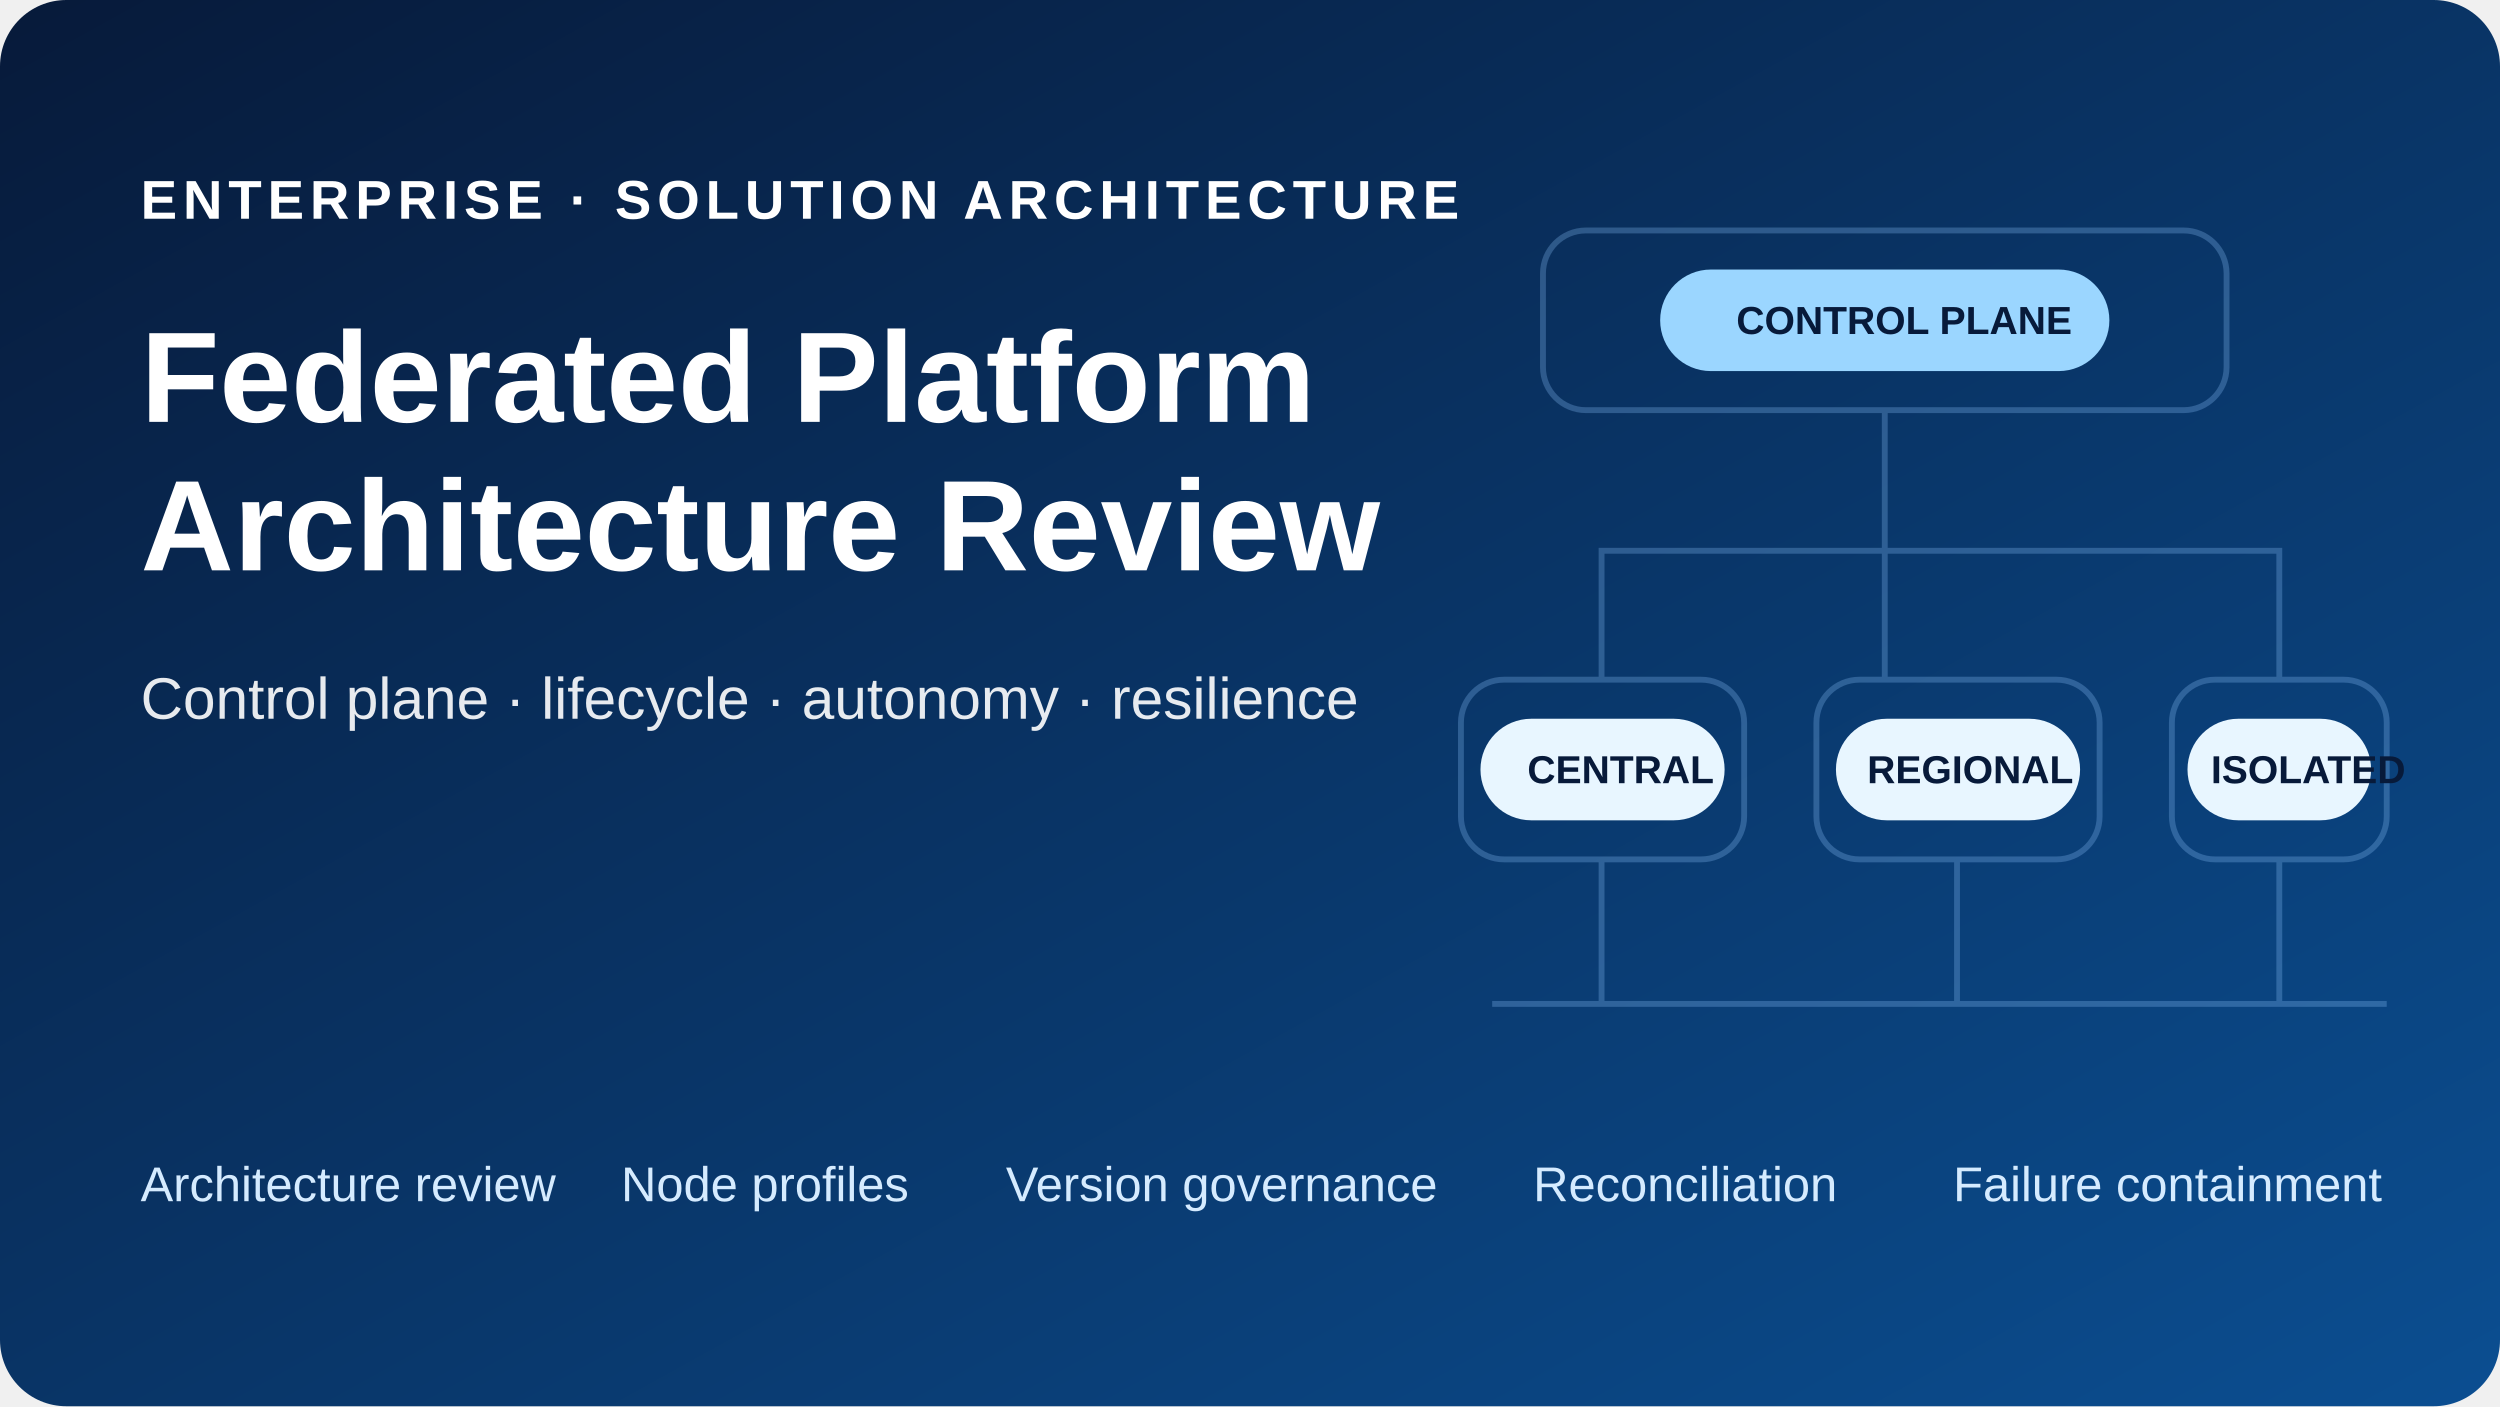
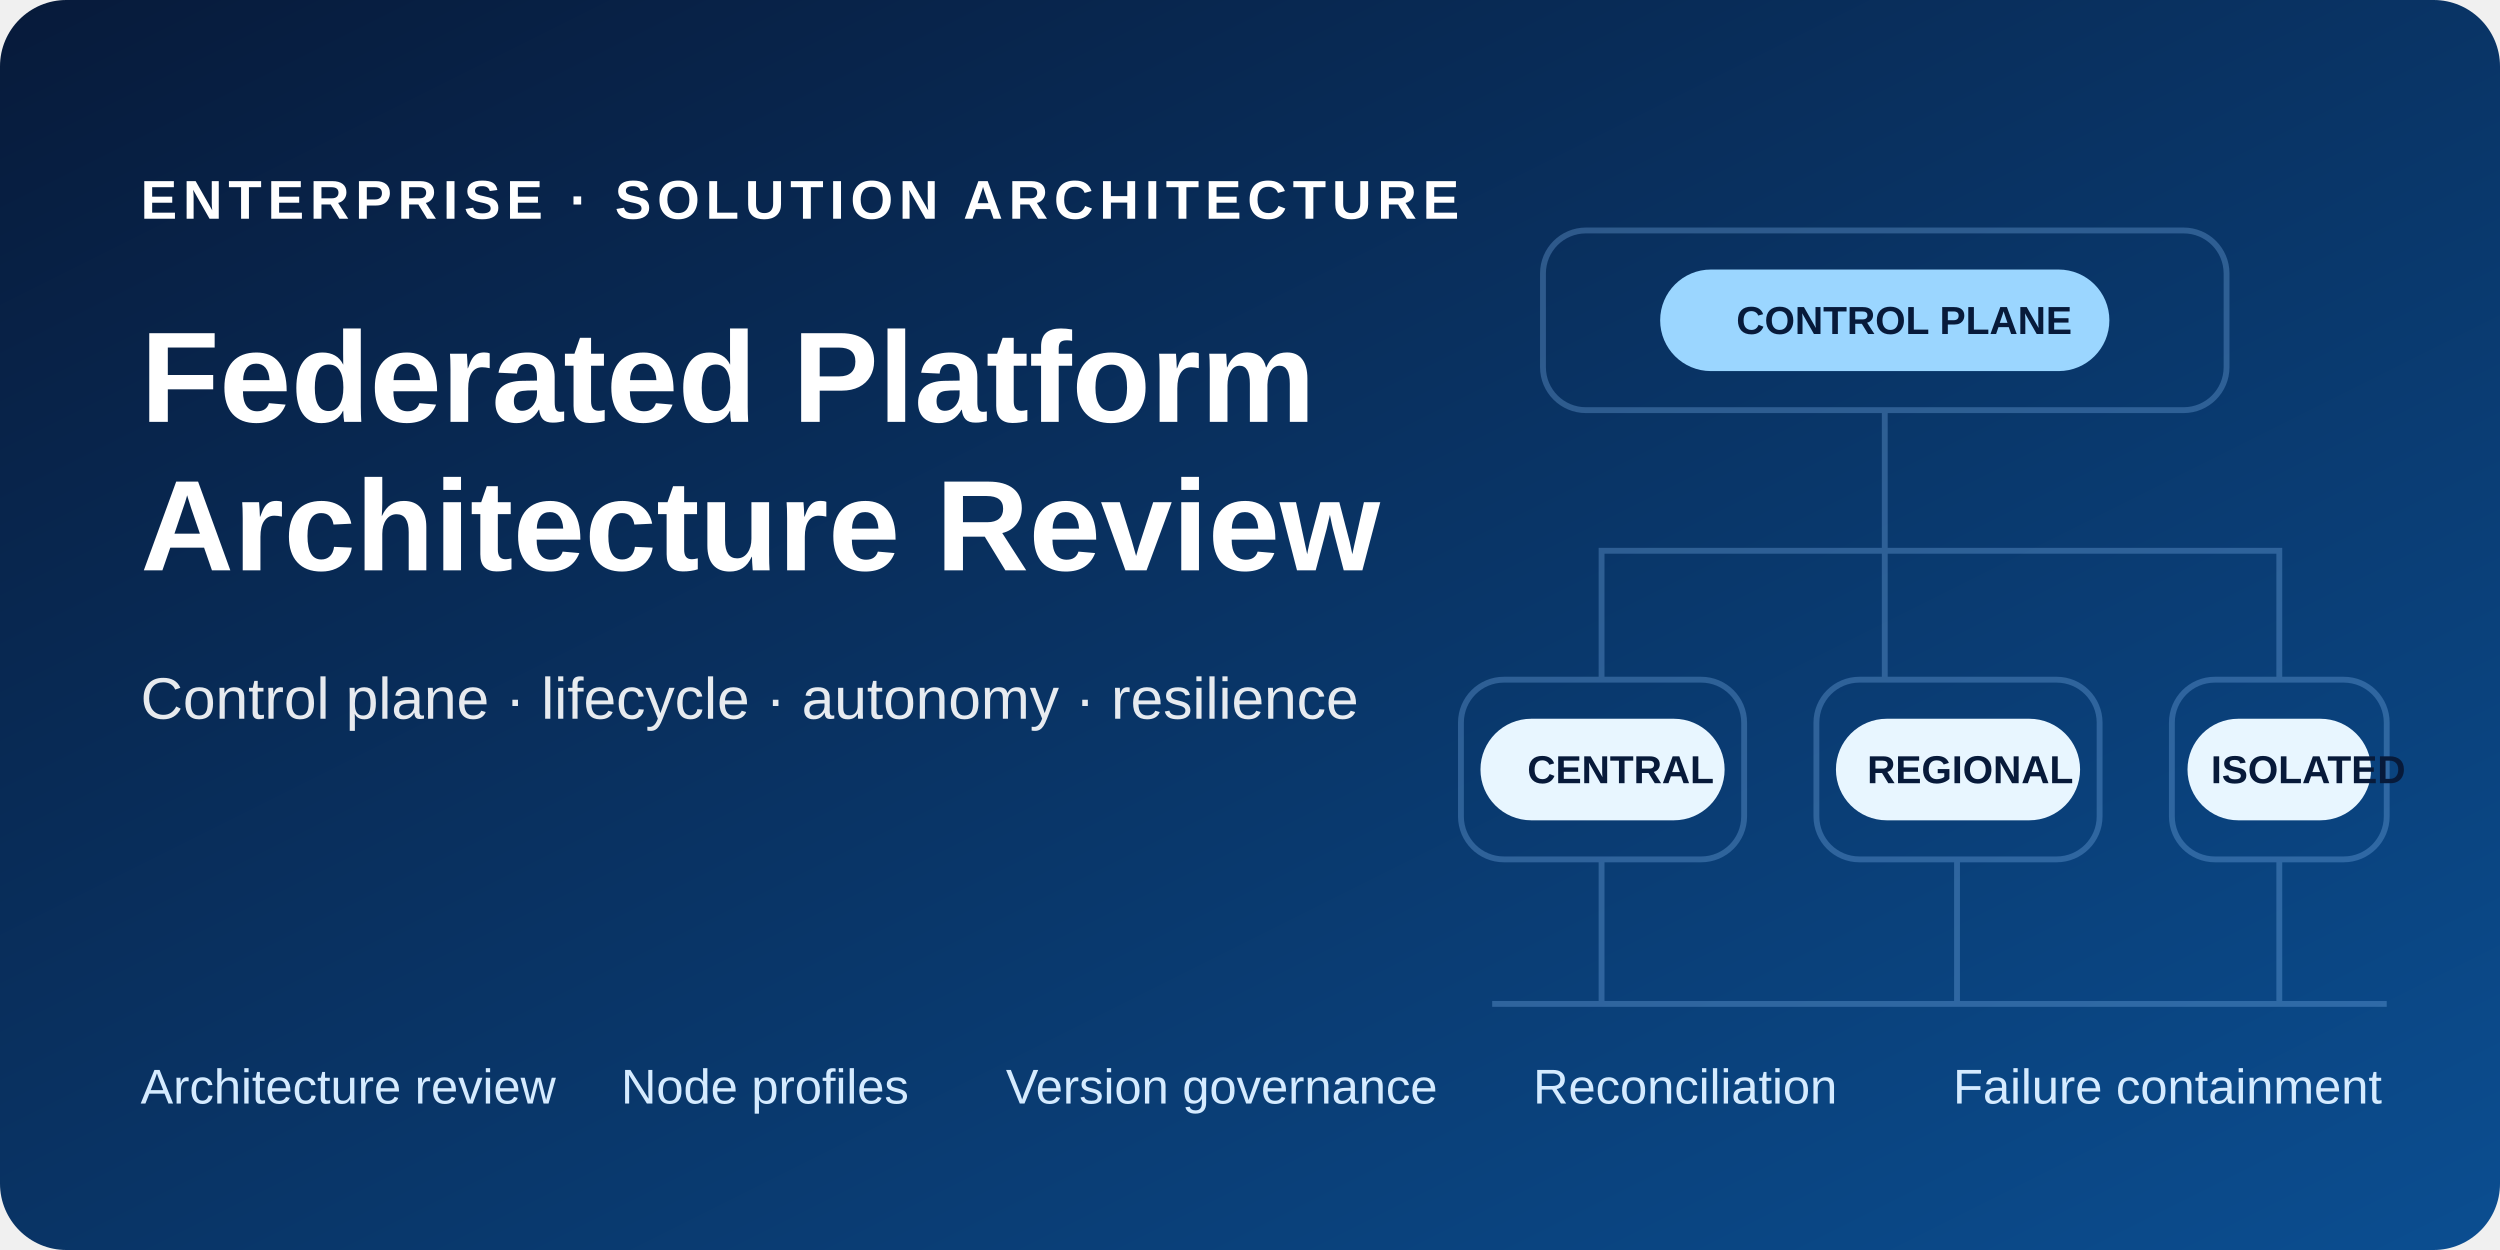
- <svg xmlns="http://www.w3.org/2000/svg" width="1280" height="720" viewBox="0 0 1280 720" role="img" aria-labelledby="title desc">
+ <svg xmlns="http://www.w3.org/2000/svg" width="1280" height="640" viewBox="0 0 1280 640" role="img" aria-labelledby="title desc">
  <defs>
    <linearGradient id="bg" x1="0" y1="0" x2="1" y2="1">
      <stop offset="0" stop-color="#071a3a" />
      <stop offset="1" stop-color="#0b4e91" />
    </linearGradient>
  </defs>
-   <rect width="1280" height="720" rx="34" fill="url(#bg)" />
+   <rect width="1280" height="640" rx="34" fill="url(#bg)" />
  <g fill="none" stroke="#8ec5ff" stroke-width="3" opacity=".28">
    <rect x="790" y="118" width="350" height="92" rx="22" />
    <rect x="748" y="348" width="145" height="92" rx="22" />
    <rect x="930" y="348" width="145" height="92" rx="22" />
    <rect x="1112" y="348" width="110" height="92" rx="22" />
    <path d="M965 210v72M965 282H820v66M965 282v66M965 282h202v66" />
    <path d="M820 440v74M1002 440v74M1167 440v74" />
    <path d="M764 514h458" />
  </g>
  <g font-family="Arial,Helvetica,sans-serif" fill="#fff">
    <text x="72" y="112" font-size="28" font-weight="700" letter-spacing="3">ENTERPRISE · SOLUTION ARCHITECTURE</text>
    <text x="72" y="216" font-size="66" font-weight="700">Federated Platform</text>
    <text x="72" y="292" font-size="66" font-weight="700">Architecture Review</text>
    <text x="72" y="368" font-size="30" opacity=".9">Control plane · lifecycle · autonomy · resilience</text>
  </g>
  <g font-family="Arial,Helvetica,sans-serif" font-size="20" font-weight="700">
    <rect x="850" y="138" width="230" height="52" rx="26" fill="#9bd6ff" />
    <text x="889" y="171" fill="#071a3a">CONTROL PLANE</text>
    <rect x="758" y="368" width="125" height="52" rx="26" fill="#e8f6ff" />
    <text x="782" y="401" fill="#071a3a">CENTRAL</text>
    <rect x="940" y="368" width="125" height="52" rx="26" fill="#e8f6ff" />
    <text x="956" y="401" fill="#071a3a">REGIONAL</text>
    <rect x="1120" y="368" width="94" height="52" rx="26" fill="#e8f6ff" />
    <text x="1132" y="401" fill="#071a3a">ISOLATED</text>
  </g>
  <g font-family="Arial,Helvetica,sans-serif" font-size="25" fill="#d5ebff">
-     <text x="72" y="615">Architecture review</text>
-     <text x="318" y="615">Node profiles</text>
-     <text x="515" y="615">Version governance</text>
-     <text x="785" y="615">Reconciliation</text>
-     <text x="1000" y="615">Failure containment</text>
+     <text x="72" y="565">Architecture review</text>
+     <text x="318" y="565">Node profiles</text>
+     <text x="515" y="565">Version governance</text>
+     <text x="785" y="565">Reconciliation</text>
+     <text x="1000" y="565">Failure containment</text>
  </g>
</svg>
